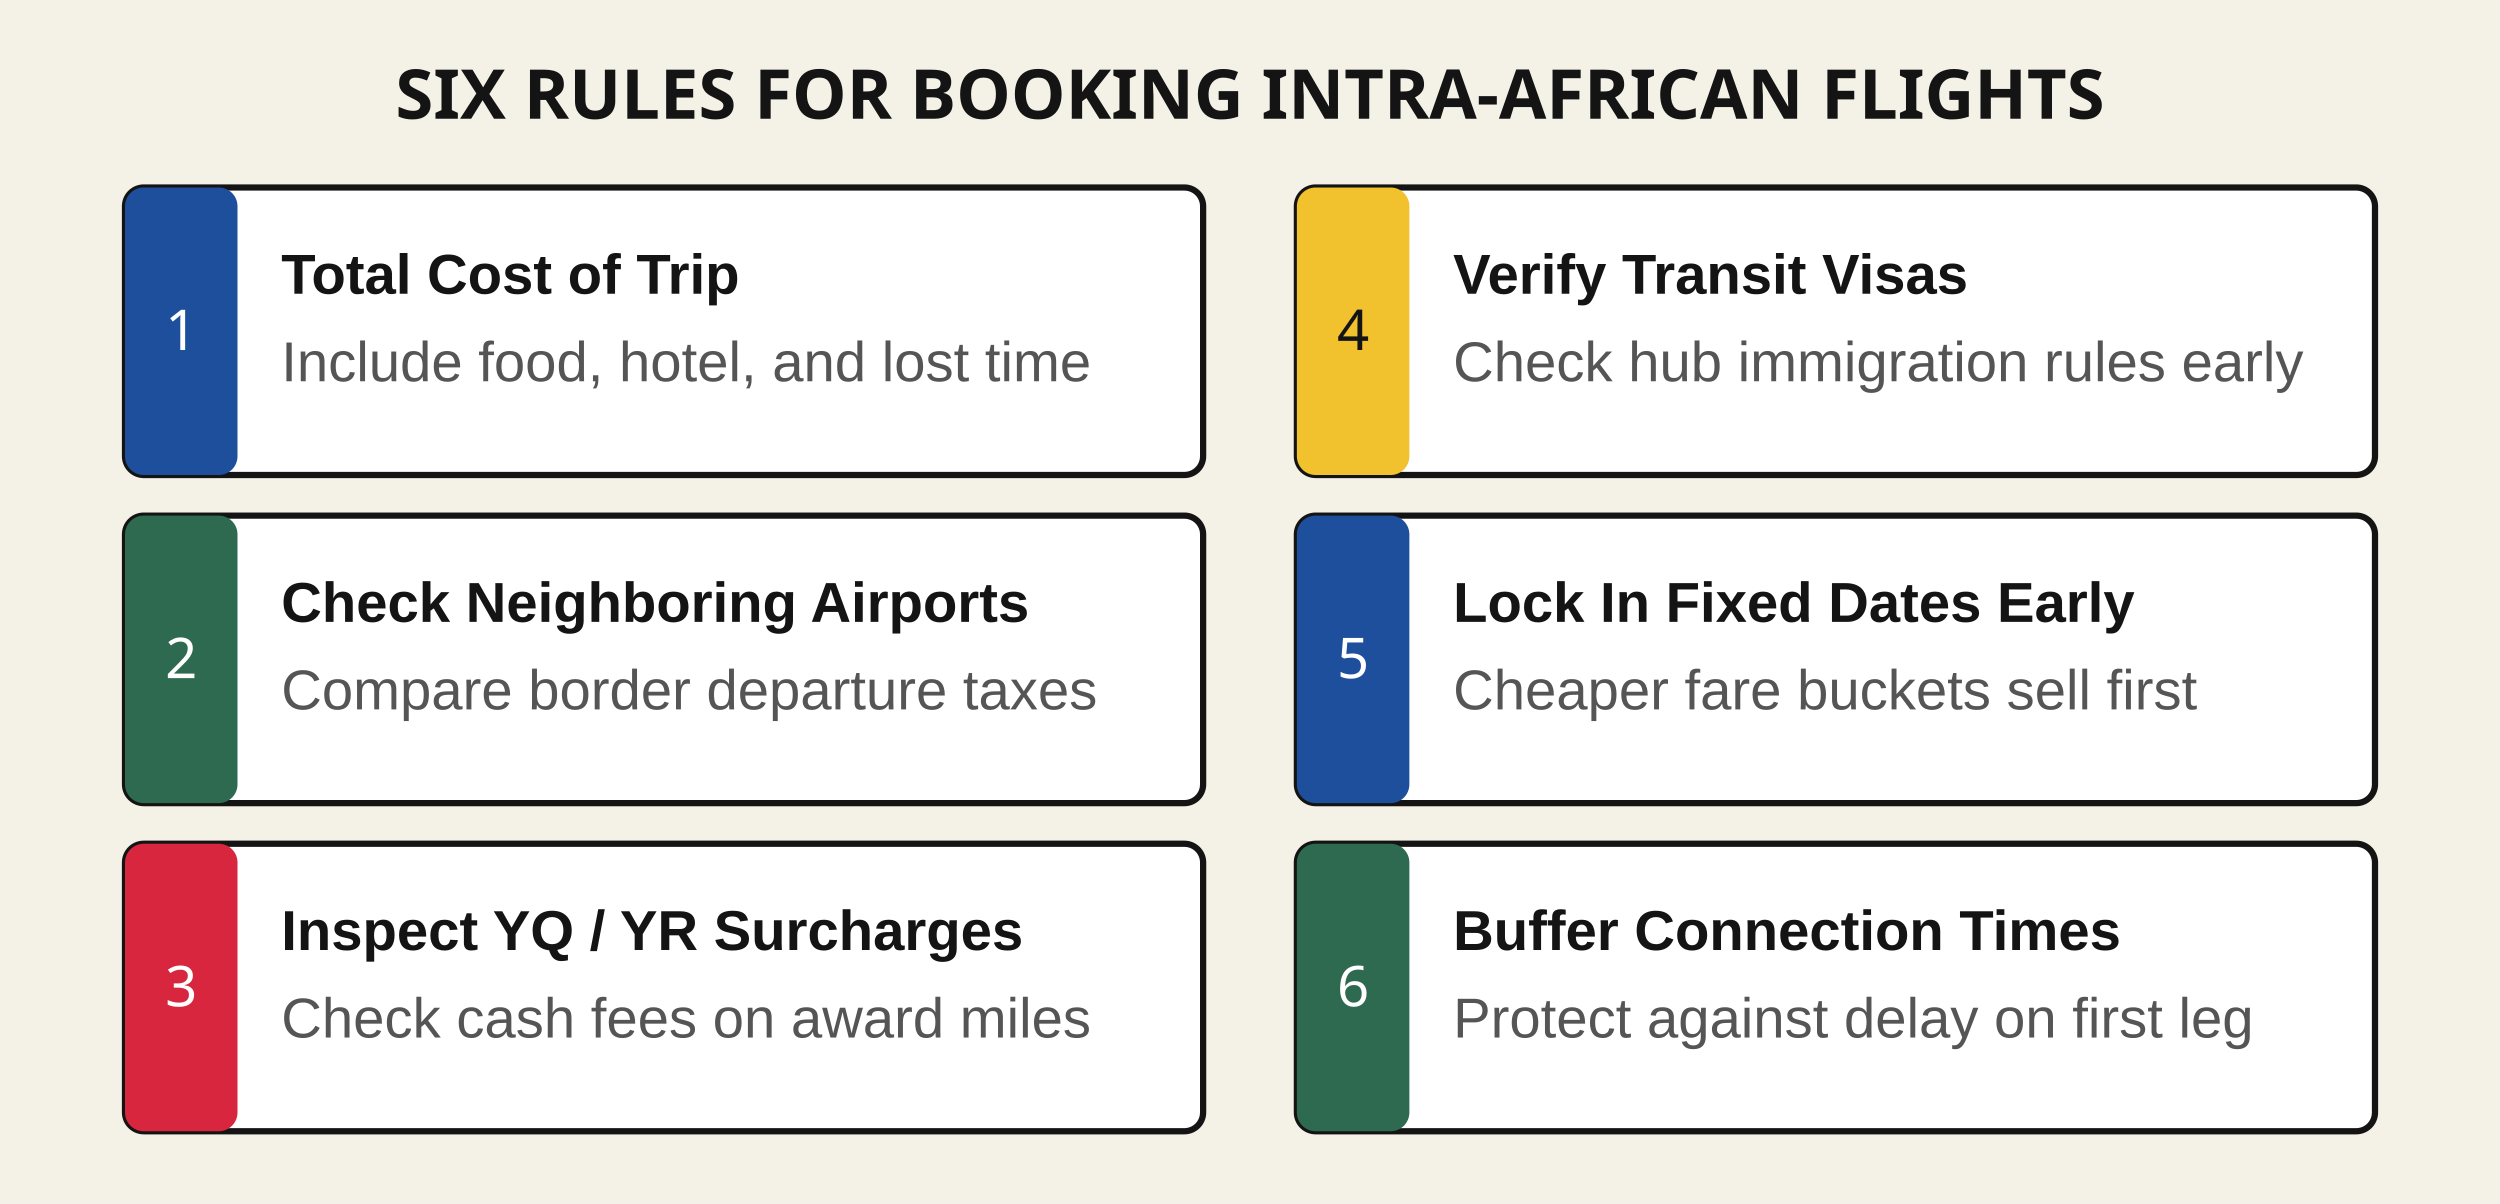
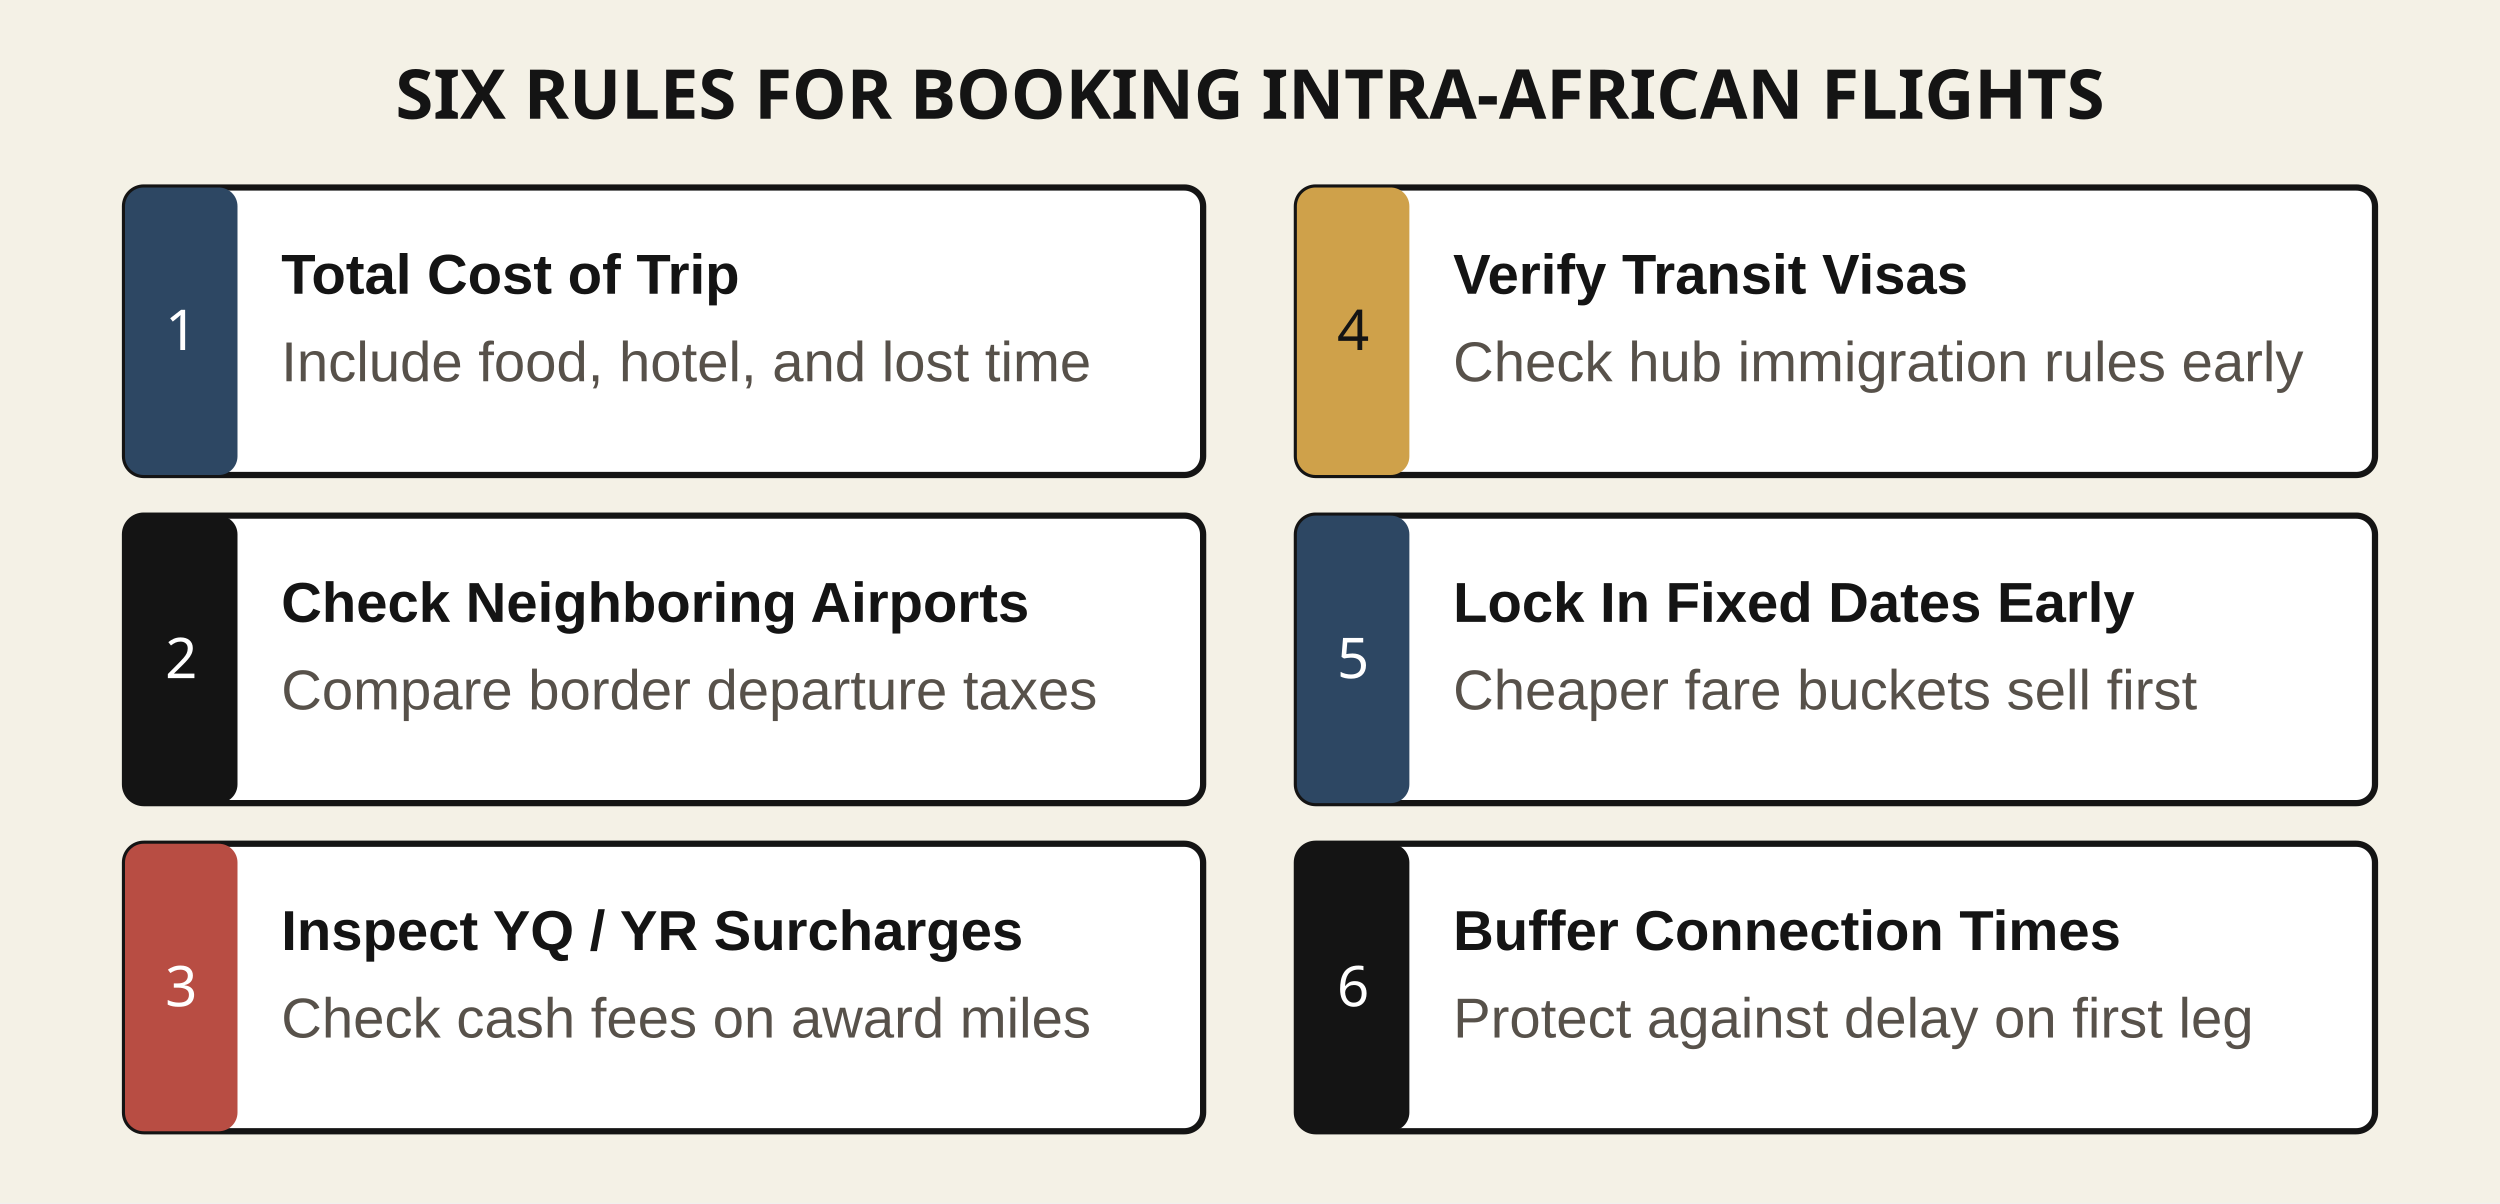
<svg xmlns="http://www.w3.org/2000/svg" viewBox="0 0 800 385" width="100%" height="385" role="img" aria-labelledby="checklist-title checklist-desc">
  <rect width="800" height="385" fill="#f4f1e6" />
  <text x="400" y="38" font-family="'Arial Black', sans-serif" font-size="22" font-weight="900" fill="#141414" text-anchor="middle">SIX RULES FOR BOOKING INTRA-AFRICAN FLIGHTS</text>
  <g transform="translate(40, 60)">
    <g transform="translate(0, 0)">
      <rect x="0" y="0" width="345" height="92" rx="6" fill="#ffffff" stroke="#141414" stroke-width="2" />
-       <rect x="0" y="0" width="36" height="92" rx="6" fill="#1d4f9c" />
+       <rect x="0" y="0" width="36" height="92" rx="6" fill="#2d4763" />
      <text x="18" y="52" font-family="'Arial Black', sans-serif" font-size="18" fill="#ffffff" text-anchor="middle">1</text>
      <text x="50" y="34" font-family="Arial, sans-serif" font-size="18" font-weight="700" fill="#141414">Total Cost of Trip</text>
-       <text x="50" y="62" font-family="Arial, sans-serif" font-size="18" fill="#555555">Include food, hotel, and lost time</text>
+       <text x="50" y="62" font-family="Arial, sans-serif" font-size="18" fill="#57514a">Include food, hotel, and lost time</text>
    </g>
    <g transform="translate(0, 105)">
      <rect x="0" y="0" width="345" height="92" rx="6" fill="#ffffff" stroke="#141414" stroke-width="2" />
-       <rect x="0" y="0" width="36" height="92" rx="6" fill="#2d6a4f" />
+       <rect x="0" y="0" width="36" height="92" rx="6" fill="#141414" />
      <text x="18" y="52" font-family="'Arial Black', sans-serif" font-size="18" fill="#ffffff" text-anchor="middle">2</text>
      <text x="50" y="34" font-family="Arial, sans-serif" font-size="18" font-weight="700" fill="#141414">Check Neighboring Airports</text>
-       <text x="50" y="62" font-family="Arial, sans-serif" font-size="18" fill="#555555">Compare border departure taxes</text>
+       <text x="50" y="62" font-family="Arial, sans-serif" font-size="18" fill="#57514a">Compare border departure taxes</text>
    </g>
    <g transform="translate(0, 210)">
      <rect x="0" y="0" width="345" height="92" rx="6" fill="#ffffff" stroke="#141414" stroke-width="2" />
-       <rect x="0" y="0" width="36" height="92" rx="6" fill="#d7263d" />
+       <rect x="0" y="0" width="36" height="92" rx="6" fill="#b84d43" />
      <text x="18" y="52" font-family="'Arial Black', sans-serif" font-size="18" fill="#ffffff" text-anchor="middle">3</text>
      <text x="50" y="34" font-family="Arial, sans-serif" font-size="18" font-weight="700" fill="#141414">Inspect YQ / YR Surcharges</text>
-       <text x="50" y="62" font-family="Arial, sans-serif" font-size="18" fill="#555555">Check cash fees on award miles</text>
+       <text x="50" y="62" font-family="Arial, sans-serif" font-size="18" fill="#57514a">Check cash fees on award miles</text>
    </g>
  </g>
  <g transform="translate(415, 60)">
    <g transform="translate(0, 0)">
      <rect x="0" y="0" width="345" height="92" rx="6" fill="#ffffff" stroke="#141414" stroke-width="2" />
-       <rect x="0" y="0" width="36" height="92" rx="6" fill="#f2c12e" />
+       <rect x="0" y="0" width="36" height="92" rx="6" fill="#cfa14a" />
      <text x="18" y="52" font-family="'Arial Black', sans-serif" font-size="18" fill="#141414" text-anchor="middle">4</text>
      <text x="50" y="34" font-family="Arial, sans-serif" font-size="18" font-weight="700" fill="#141414">Verify Transit Visas</text>
-       <text x="50" y="62" font-family="Arial, sans-serif" font-size="18" fill="#555555">Check hub immigration rules early</text>
+       <text x="50" y="62" font-family="Arial, sans-serif" font-size="18" fill="#57514a">Check hub immigration rules early</text>
    </g>
    <g transform="translate(0, 105)">
      <rect x="0" y="0" width="345" height="92" rx="6" fill="#ffffff" stroke="#141414" stroke-width="2" />
-       <rect x="0" y="0" width="36" height="92" rx="6" fill="#1d4f9c" />
+       <rect x="0" y="0" width="36" height="92" rx="6" fill="#2d4763" />
      <text x="18" y="52" font-family="'Arial Black', sans-serif" font-size="18" fill="#ffffff" text-anchor="middle">5</text>
      <text x="50" y="34" font-family="Arial, sans-serif" font-size="18" font-weight="700" fill="#141414">Lock In Fixed Dates Early</text>
-       <text x="50" y="62" font-family="Arial, sans-serif" font-size="18" fill="#555555">Cheaper fare buckets sell first</text>
+       <text x="50" y="62" font-family="Arial, sans-serif" font-size="18" fill="#57514a">Cheaper fare buckets sell first</text>
    </g>
    <g transform="translate(0, 210)">
      <rect x="0" y="0" width="345" height="92" rx="6" fill="#ffffff" stroke="#141414" stroke-width="2" />
-       <rect x="0" y="0" width="36" height="92" rx="6" fill="#2d6a4f" />
+       <rect x="0" y="0" width="36" height="92" rx="6" fill="#141414" />
      <text x="18" y="52" font-family="'Arial Black', sans-serif" font-size="18" fill="#ffffff" text-anchor="middle">6</text>
      <text x="50" y="34" font-family="Arial, sans-serif" font-size="18" font-weight="700" fill="#141414">Buffer Connection Times</text>
-       <text x="50" y="62" font-family="Arial, sans-serif" font-size="18" fill="#555555">Protect against delay on first leg</text>
+       <text x="50" y="62" font-family="Arial, sans-serif" font-size="18" fill="#57514a">Protect against delay on first leg</text>
    </g>
  </g>
</svg>
